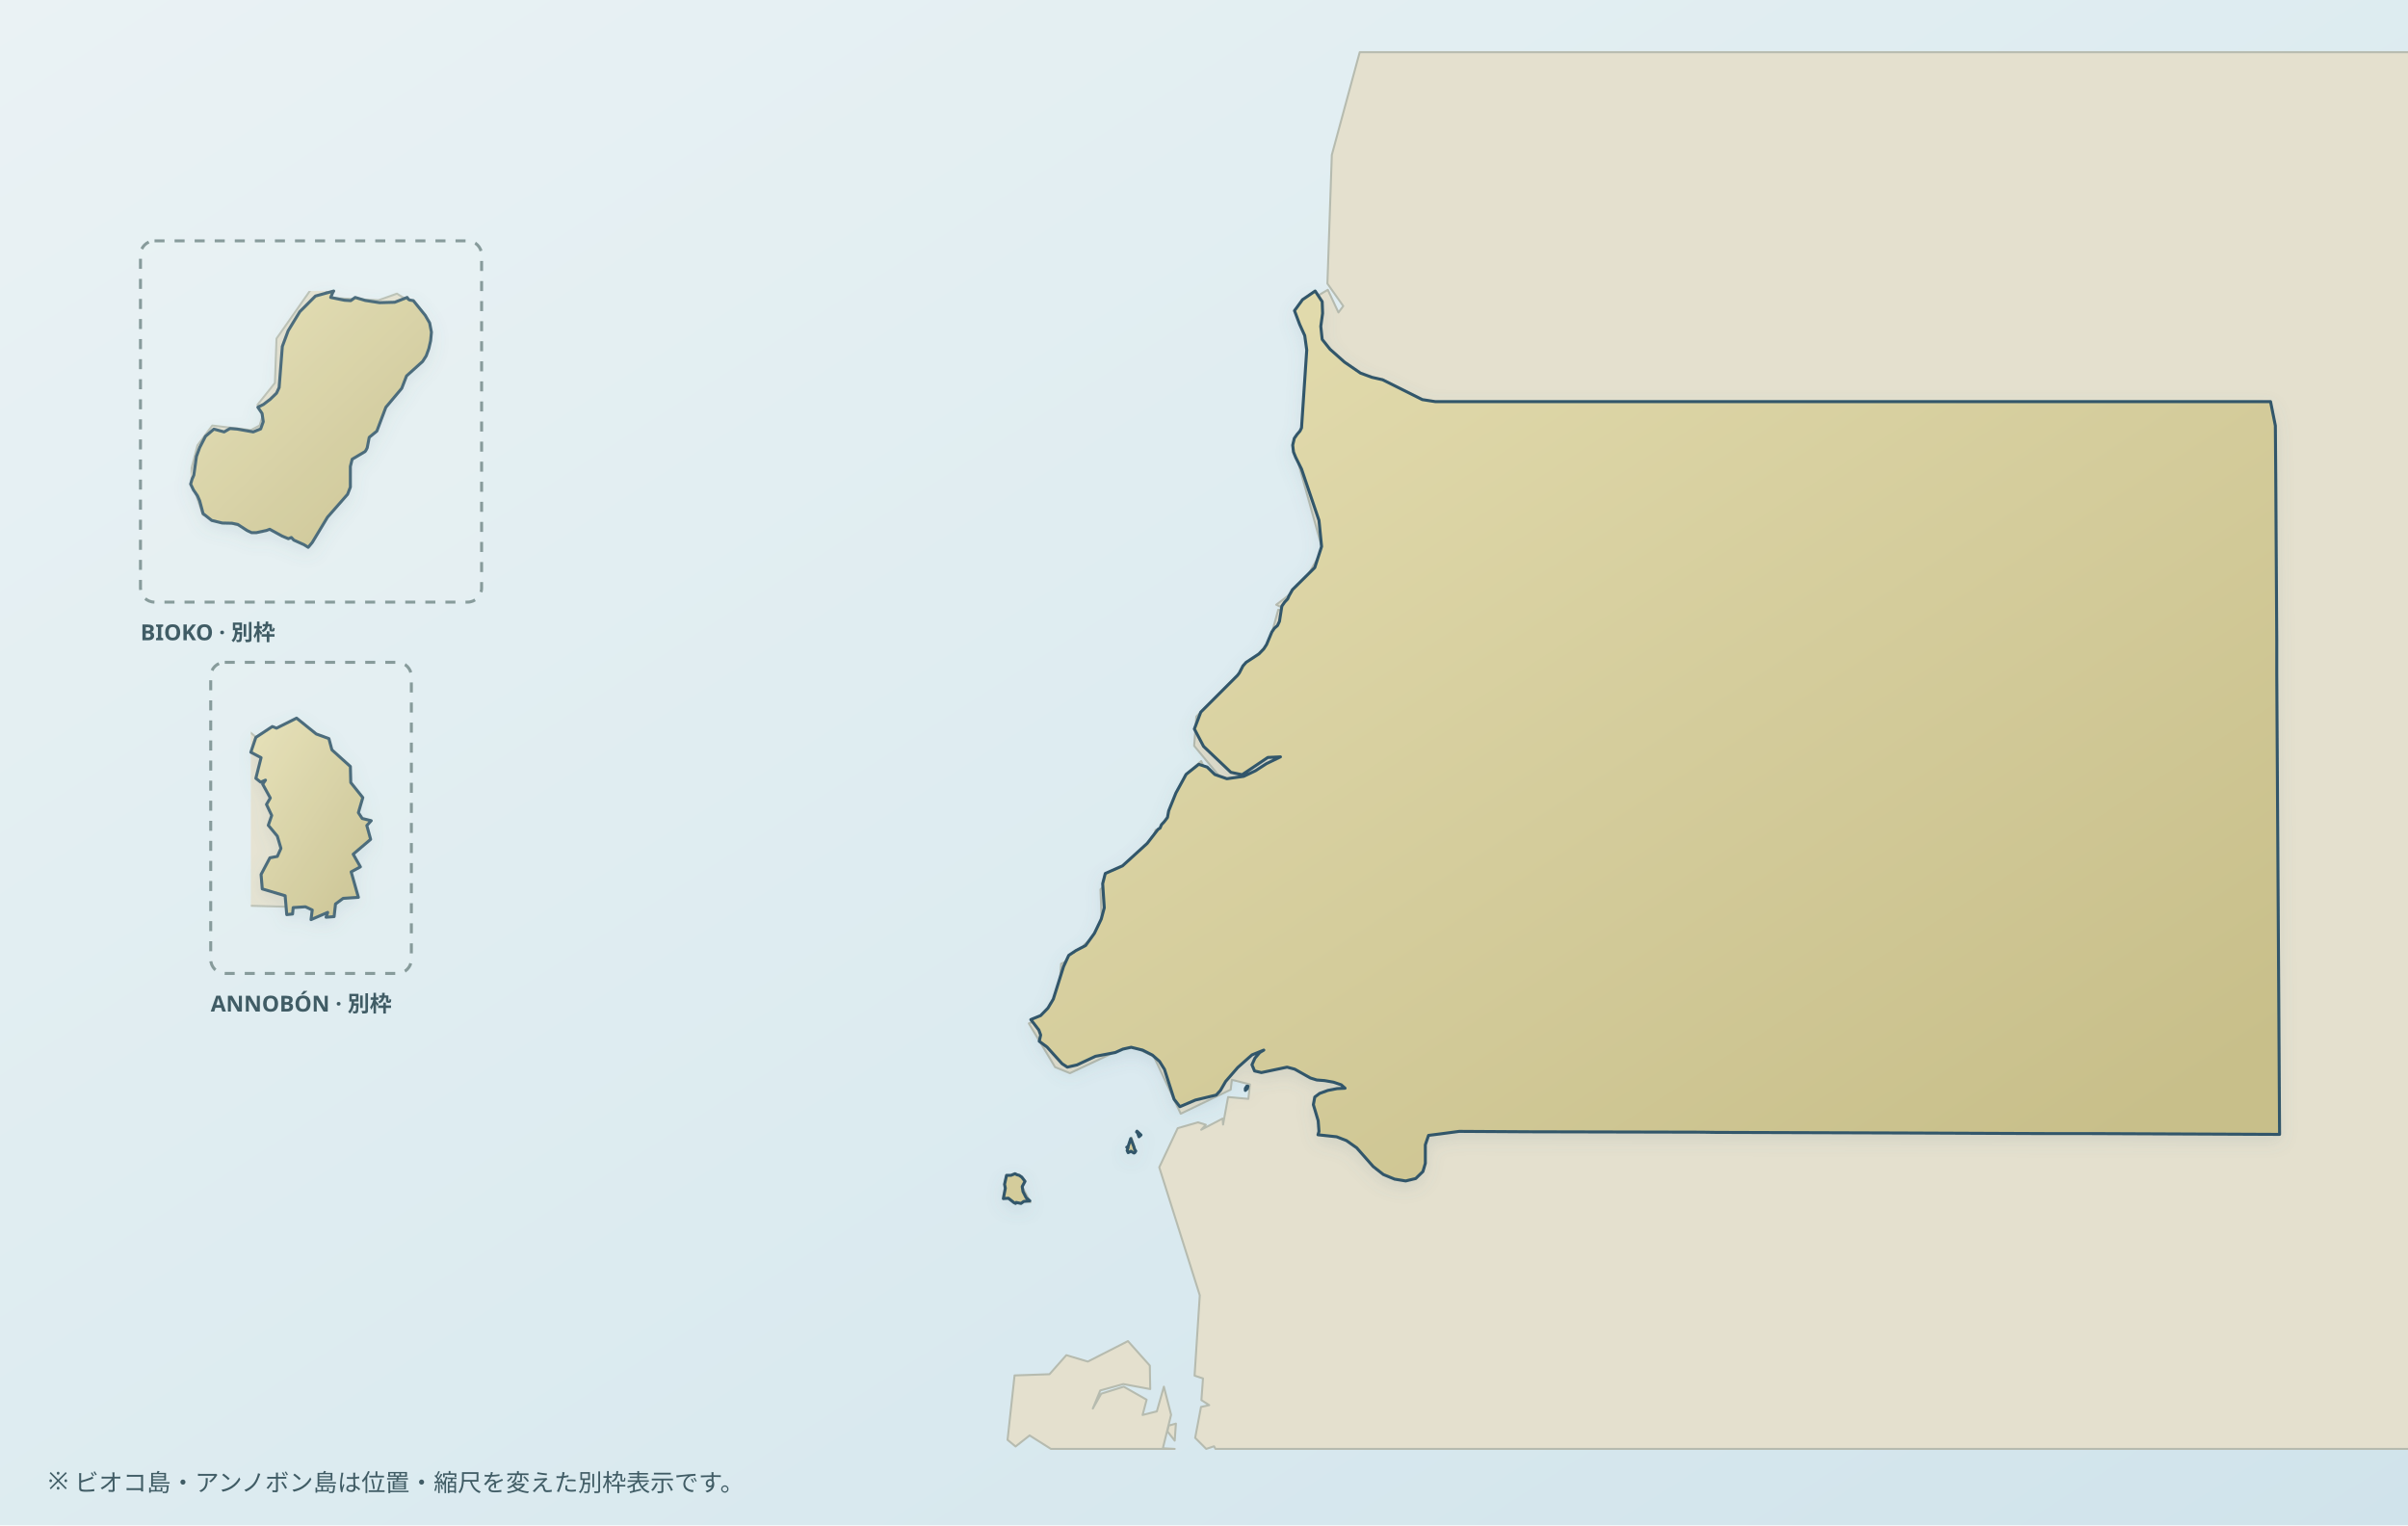
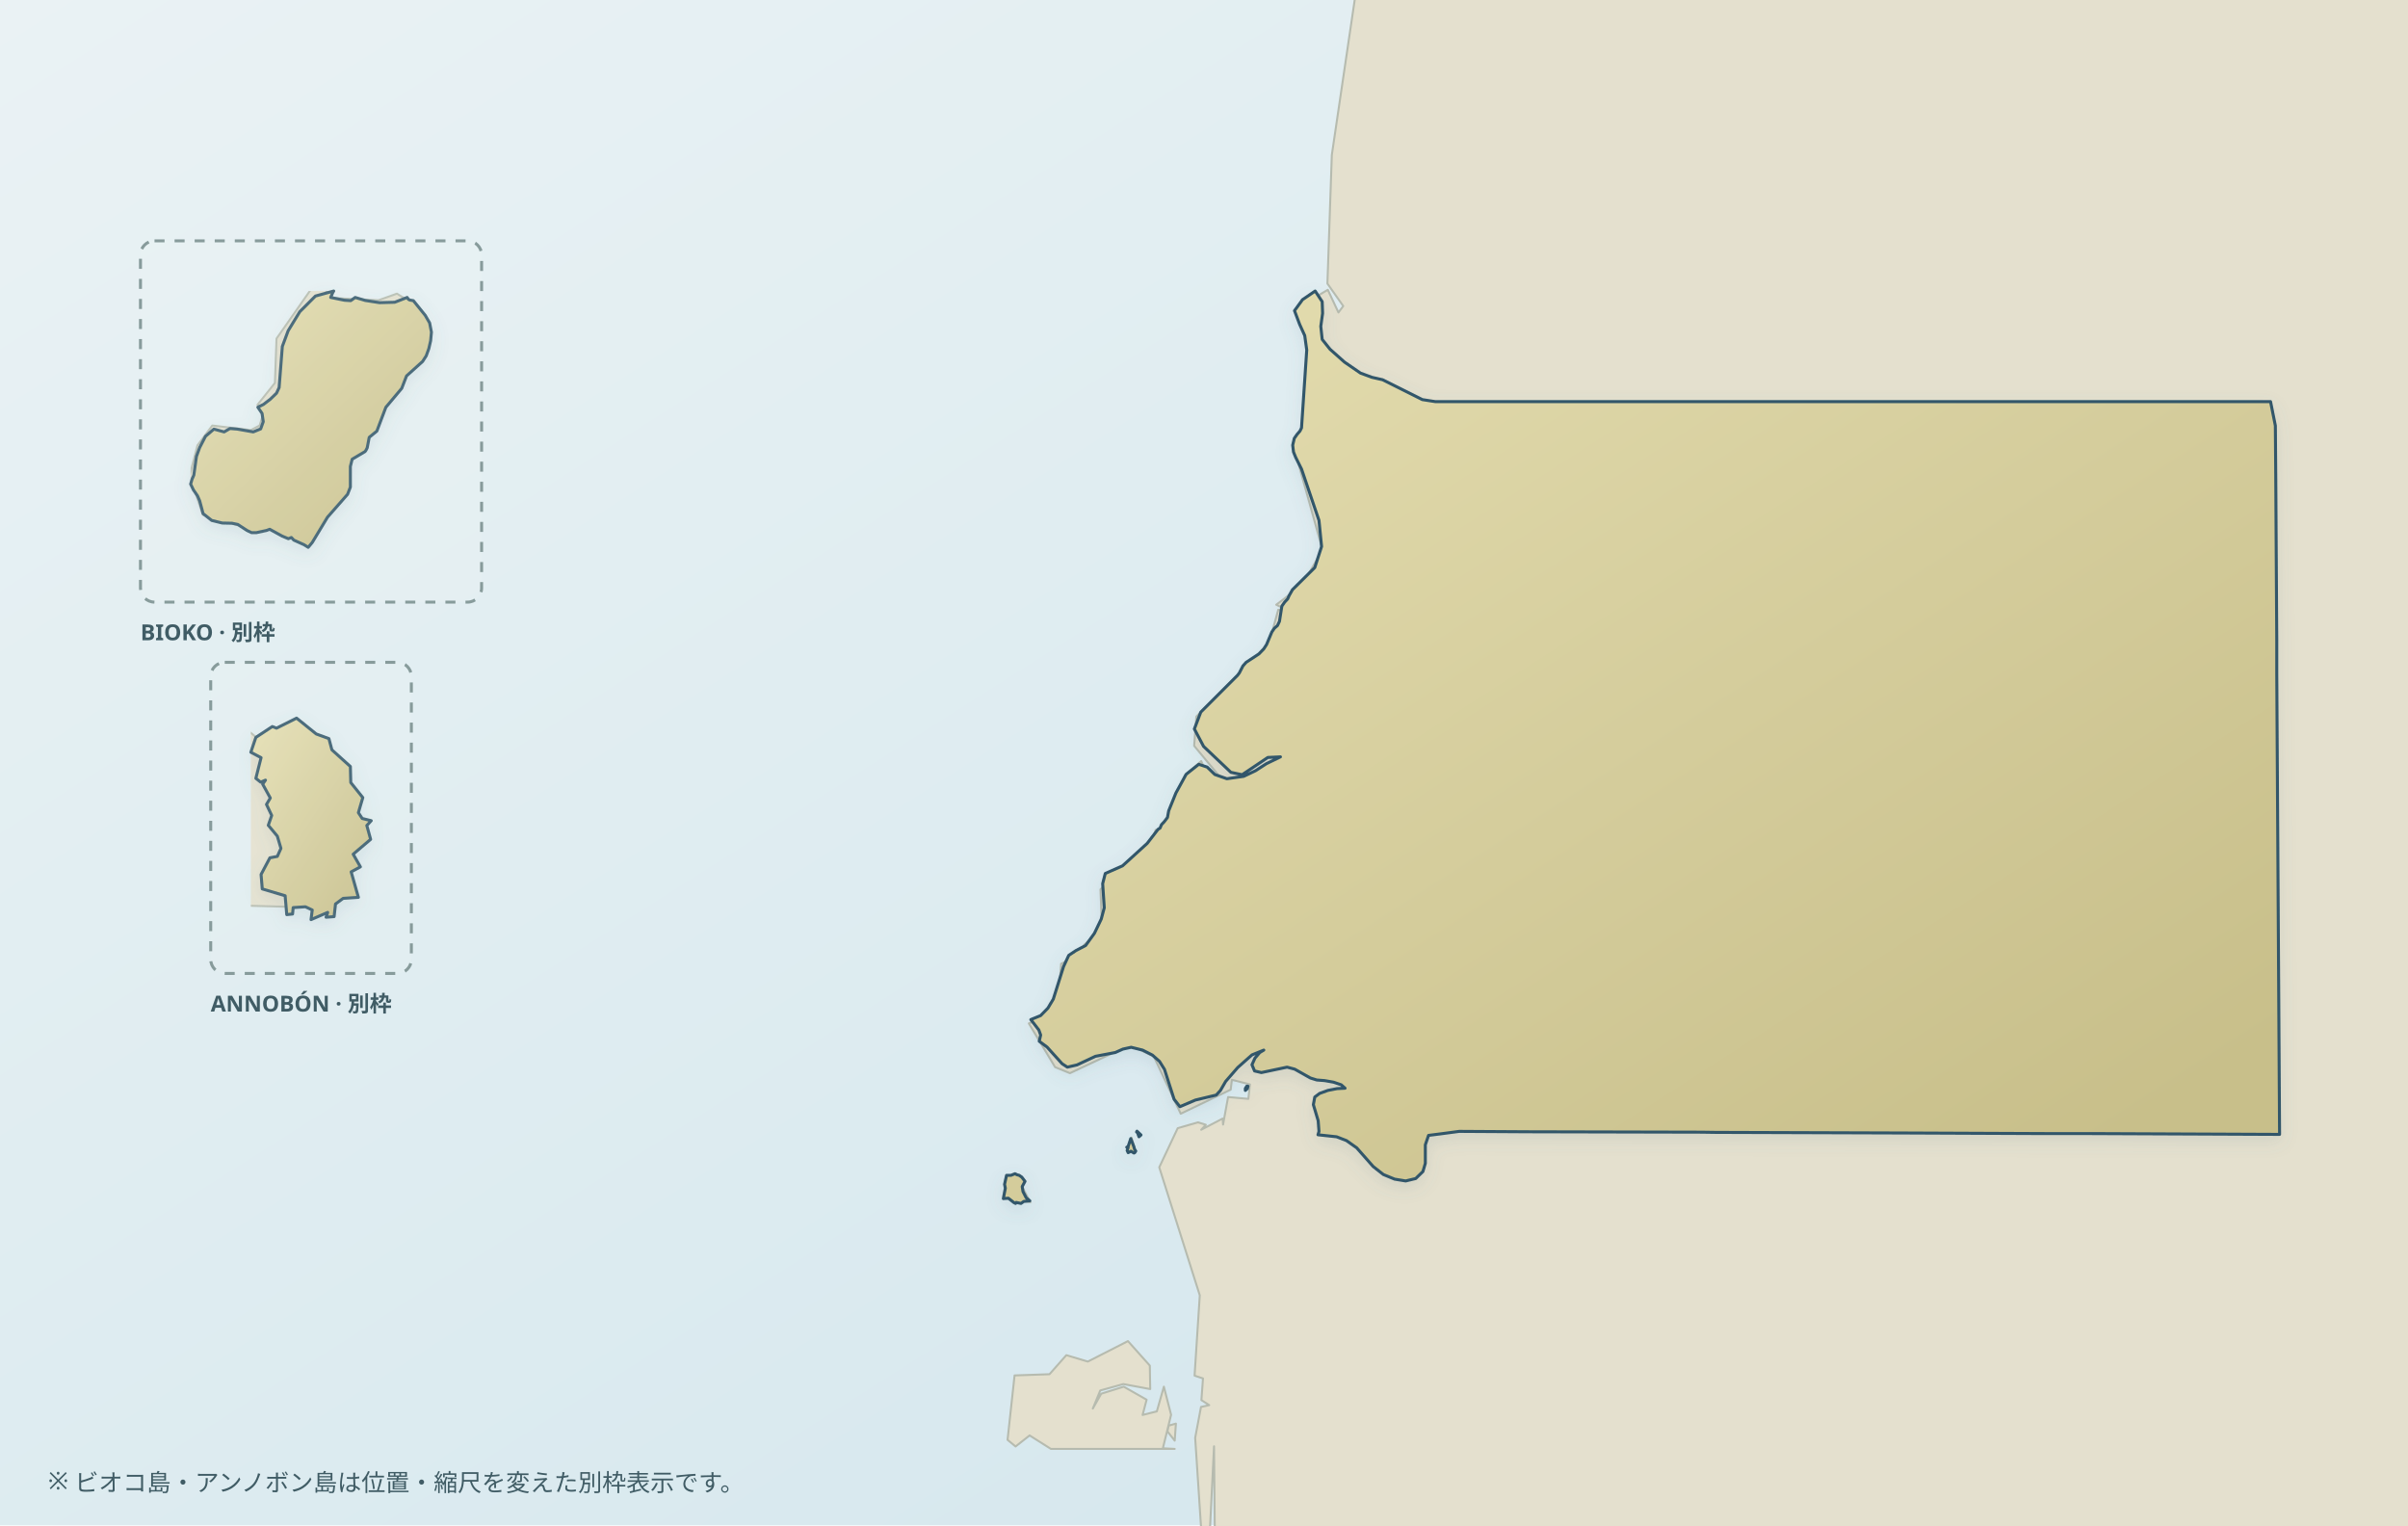
<svg xmlns="http://www.w3.org/2000/svg" viewBox="0 0 1200 760" role="img" aria-label="Map of Equatorial Guinea" data-map-style="journey-atlas-map-v3-clean-background" data-map-projection="multi-region-local-equirectangular-fit-v1">
  <defs>
    <linearGradient id="sea" x1="0" y1="0" x2="1" y2="1">
      <stop offset="0" stop-color="#eaf2f4" />
      <stop offset=".55" stop-color="#dcebf0" />
      <stop offset="1" stop-color="#d0e3eb" />
    </linearGradient>
    <linearGradient id="land" x1=".12" y1=".08" x2=".88" y2=".92">
      <stop offset="0" stop-color="#e2dbad" />
      <stop offset=".52" stop-color="#d4cc9b" />
      <stop offset="1" stop-color="#c8bf8a" />
    </linearGradient>
    <filter id="shadow" x="-10%" y="-10%" width="120%" height="120%">
      <feGaussianBlur in="SourceAlpha" stdDeviation="4" result="b" />
      <feOffset in="b" dy="3" result="o" />
      <feColorMatrix in="o" type="matrix" values="0 0 0 0 .12 0 0 0 0 .22 0 0 0 0 .28 0 0 0 .14 0" />
      <feBlend in="SourceGraphic" mode="normal" />
    </filter>
    <clipPath id="map-context-clip-mainland" clipPathUnits="userSpaceOnUse">
      <rect x="220" y="-40" width="1100" height="900" />
    </clipPath>
    <clipPath id="map-context-clip-bioko" clipPathUnits="userSpaceOnUse">
      <rect x="95" y="145" width="120" height="127.77" />
    </clipPath>
    <clipPath id="map-context-clip-annobon" clipPathUnits="userSpaceOnUse">
      <rect x="125" y="355" width="60" height="105.98" />
    </clipPath>
  </defs>
  <rect width="1200" height="760" fill="url(#sea)" />
  <g id="geographic-context" fill="#e4e0ce" fill-rule="evenodd" stroke="#b6bbaf" stroke-width="1" stroke-linejoin="round">
-     <path data-map-context-region="mainland" d="M 585.4,717.8 L 581.8,713.2 L 582.4,710.3 L 586.0,709.3 L 585.4,717.8 Z M 502.1,717.4 L 505.6,685.3 L 523.0,684.7 L 531.4,675.2 L 542.1,678.4 L 562.1,668.2 L 573.0,680.4 L 573.2,692.1 L 559.8,689.6 L 548.3,692.8 L 544.6,701.8 L 548.8,694.4 L 560.0,690.9 L 571.4,697.4 L 569.4,705.0 L 576.5,703.2 L 580.0,690.9 L 583.6,704.9 L 579.5,721.6 L 585.4,721.9 L 523.7,721.9 L 513.1,715.2 L 506.1,720.7 L 502.1,717.4 Z M 506.1,585.3 L 513.5,599.0 L 500.2,597.0 L 501.5,586.5 L 506.1,585.3 Z M 565.8,573.5 L 561.7,572.7 L 563.9,566.8 L 565.8,573.5 Z M 595.6,716.4 L 598.5,701.0 L 602.6,700.1 L 598.7,697.6 L 599.5,686.8 L 595.3,685.4 L 597.9,645.4 L 577.7,581.6 L 586.9,562.1 L 597.0,559.2 L 600.9,560.4 L 598.6,562.9 L 609.3,557.3 L 609.5,560.3 L 612.0,546.6 L 622.1,547.5 L 622.9,540.3 L 613.9,538.0 L 613.3,542.9 L 588.4,554.9 L 575.0,526.4 L 563.0,520.7 L 533.2,534.7 L 525.8,531.7 L 512.7,509.9 L 519.1,507.4 L 520.8,513.2 L 523.4,499.9 L 527.4,499.1 L 528.8,480.2 L 535.8,476.8 L 538.6,480.3 L 540.2,470.8 L 549.2,462.9 L 548.4,443.1 L 573.7,420.2 L 575.9,413.5 L 580.5,413.6 L 579.7,418.6 L 590.5,386.3 L 598.6,379.2 L 602.8,388.5 L 608.2,387.4 L 595.1,371.6 L 596.2,357.0 L 632.5,320.2 L 637.0,303.8 L 643.6,305.1 L 636.0,301.3 L 648.7,291.7 L 659.1,274.0 L 646.9,230.4 L 653.0,230.8 L 644.6,223.6 L 653.8,201.1 L 652.5,168.3 L 647.4,152.8 L 661.7,144.4 L 667.0,155.7 L 669.4,152.5 L 661.5,141.3 L 663.7,77.2 L 677.6,26.0 L 1202.9,26.0 L 1202.9,721.9 L 605.7,721.9 L 605.0,720.6 L 601.1,721.9 L 595.6,716.4 Z" clip-path="url(#map-context-clip-mainland)" />
+     <path data-map-context-region="mainland" d="M 585.4,717.8 L 581.8,713.2 L 582.4,710.3 L 586.0,709.3 L 585.4,717.8 Z M 502.1,717.4 L 505.6,685.3 L 523.0,684.7 L 531.4,675.2 L 542.1,678.4 L 562.1,668.2 L 573.0,680.4 L 573.2,692.1 L 559.8,689.6 L 548.3,692.8 L 544.6,701.8 L 548.8,694.4 L 560.0,690.9 L 571.4,697.4 L 569.4,705.0 L 576.5,703.2 L 580.0,690.9 L 583.6,704.9 L 579.5,721.6 L 585.4,721.9 L 523.7,721.9 L 513.1,715.2 L 506.1,720.7 L 502.1,717.4 Z M 506.1,585.3 L 513.5,599.0 L 500.2,597.0 L 501.5,586.5 L 506.1,585.3 Z M 565.8,573.5 L 561.7,572.7 L 563.9,566.8 L 565.8,573.5 Z M 595.6,716.4 L 598.5,701.0 L 602.6,700.1 L 598.7,697.6 L 599.5,686.8 L 595.3,685.4 L 597.9,645.4 L 577.7,581.6 L 586.9,562.1 L 597.0,559.2 L 600.9,560.4 L 598.6,562.9 L 609.3,557.3 L 609.5,560.3 L 612.0,546.6 L 622.1,547.5 L 622.9,540.3 L 613.9,538.0 L 613.3,542.9 L 588.4,554.9 L 575.0,526.4 L 563.0,520.7 L 533.2,534.7 L 525.8,531.7 L 512.7,509.9 L 519.1,507.4 L 520.8,513.2 L 523.4,499.9 L 527.4,499.1 L 528.8,480.2 L 535.8,476.8 L 538.6,480.3 L 540.2,470.8 L 549.2,462.9 L 548.4,443.1 L 573.7,420.2 L 575.9,413.5 L 580.5,413.6 L 579.7,418.6 L 590.5,386.3 L 598.6,379.2 L 602.8,388.5 L 608.2,387.4 L 595.1,371.6 L 596.2,357.0 L 632.5,320.2 L 637.0,303.8 L 643.6,305.1 L 636.0,301.3 L 648.7,291.7 L 659.1,274.0 L 646.9,230.4 L 653.0,230.8 L 644.6,223.6 L 653.8,201.1 L 652.5,168.3 L 647.4,152.8 L 661.7,144.4 L 667.0,155.7 L 669.4,152.5 L 661.5,141.3 L 663.7,77.2 L 681.0,-40.0 L 1202.9,-40.0 L 1202.9,800.0 L 605.7,800.0 L 605.0,720.6 L 601.1,800.0 L 595.6,716.4 Z" clip-path="url(#map-context-clip-mainland)" />
    <path data-map-context-region="bioko" d="M 105.8,212.0 L 125.0,214.3 L 129.4,212.0 L 131.4,205.5 L 128.3,201.7 L 137.0,190.8 L 137.8,168.7 L 154.6,144.7 L 160.8,141.8 L 164.4,148.4 L 188.6,149.6 L 197.8,146.3 L 205.2,150.9 L 209.2,158.7 L 208.9,174.8 L 192.6,196.8 L 181.5,216.1 L 180.9,223.1 L 171.7,229.7 L 171.5,246.3 L 151.8,270.3 L 132.6,262.4 L 125.4,263.8 L 101.1,256.5 L 94.5,237.1 L 98.4,221.9 L 105.8,212.0 Z M 290.4,97.7 L 295.4,103.6 L 295.4,111.2 L 289.8,106.7 L 288.0,101.5 L 290.4,97.7 Z M 295.4,97.7 L 295.4,103.5 L 291.5,98.5 L 293.1,96.3 L 295.4,97.7 Z M 275.1,104.7 L 272.0,104.0 L 270.6,107.5 L 270.6,95.7 L 268.1,93.4 L 248.9,93.2 L 234.0,83.4 L 295.4,83.4 L 295.4,93.5 L 289.7,96.3 L 278.2,109.3 L 275.1,104.7 Z" clip-path="url(#map-context-clip-bioko)" />
    <path data-map-context-region="annobon" d="M 104.9,383.1 L 123.1,363.5 L 147.8,384.4 L 147.1,451.9 L 121.3,451.2 L 104.9,383.1 Z" clip-path="url(#map-context-clip-annobon)" />
  </g>
  <g data-map-region="mainland">
    <path d="M 655.4,145.0 L 658.9,150.3 L 659.1,156.1 L 658.2,162.6 L 658.9,169.1 L 662.8,174.0 L 670.0,180.4 L 678.0,185.9 L 683.7,188.0 L 689.0,189.2 L 708.8,199.1 L 715.2,200.1 L 757.3,200.1 L 777.4,200.1 L 846.2,200.1 L 850.9,200.1 L 944.4,200.1 L 1037.9,200.1 L 1131.5,200.1 L 1133.9,212.1 L 1134.1,237.2 L 1134.6,319.2 L 1134.6,335.6 L 1135.0,401.2 L 1135.5,483.2 L 1136.0,565.2 L 1042.3,564.8 L 1019.4,564.8 L 948.6,564.5 L 855.0,564.2 L 847.8,564.1 L 761.3,563.9 L 727.2,563.7 L 718.2,564.9 L 711.9,565.7 L 710.3,570.4 L 710.3,579.6 L 709.1,583.7 L 705.5,587.2 L 700.5,588.4 L 695.0,587.5 L 689.4,585.2 L 684.3,581.2 L 676.1,571.9 L 671.0,568.3 L 666.1,566.4 L 656.8,565.4 L 657.3,563.7 L 656.9,558.4 L 654.5,550.4 L 655.2,546.6 L 657.6,544.8 L 661.7,543.3 L 666.3,542.4 L 670.3,542.2 L 668.4,540.5 L 664.6,539.2 L 660.1,538.4 L 656.2,538.1 L 653.0,537.1 L 645.2,532.7 L 641.4,531.7 L 628.6,534.4 L 625.2,533.6 L 623.9,530.5 L 625.4,527.2 L 627.8,524.4 L 629.8,523.2 L 623.9,525.6 L 616.8,531.9 L 610.8,538.8 L 608.2,543.3 L 606.1,545.6 L 595.7,548.1 L 588.0,551.4 L 585.1,547.7 L 580.3,532.8 L 577.8,528.8 L 574.3,525.7 L 569.4,523.2 L 563.7,521.8 L 559.6,522.7 L 555.8,524.4 L 545.9,526.3 L 536.7,530.6 L 531.9,531.7 L 529.3,530.0 L 521.8,521.7 L 517.9,518.8 L 518.6,515.7 L 517.7,513.2 L 513.7,508.0 L 518.6,506.0 L 522.2,502.3 L 524.9,497.8 L 530.0,481.6 L 532.6,476.0 L 536.2,473.6 L 541.0,471.1 L 545.4,465.0 L 548.8,457.9 L 550.3,452.3 L 549.5,440.3 L 550.8,435.2 L 559.4,431.4 L 571.7,420.2 L 577.1,413.2 L 578.1,412.6 L 578.8,410.9 L 580.2,409.4 L 581.8,407.3 L 582.4,404.0 L 586.0,395.1 L 591.1,385.8 L 597.4,380.8 L 601.6,382.2 L 605.4,385.9 L 611.4,388.0 L 619.8,386.8 L 625.7,384.0 L 631.1,380.5 L 638.1,377.1 L 631.8,377.4 L 619.0,386.0 L 613.4,384.8 L 599.8,371.9 L 595.2,363.2 L 598.4,354.8 L 616.7,336.5 L 617.6,335.3 L 619.4,331.8 L 621.0,330.0 L 627.4,325.8 L 629.8,323.3 L 631.2,321.1 L 633.8,314.9 L 635.1,313.0 L 636.6,311.7 L 637.6,309.6 L 638.8,302.0 L 640.2,300.0 L 641.7,298.4 L 642.4,296.8 L 644.1,293.8 L 655.2,282.8 L 658.6,272.3 L 657.3,259.3 L 648.6,233.7 L 645.7,227.9 L 644.6,225.2 L 644.2,221.8 L 645.0,218.4 L 646.4,216.4 L 647.8,214.8 L 648.6,213.2 L 651.2,174.4 L 650.2,167.2 L 647.7,161.7 L 645.1,154.8 L 649.1,149.3 Z M 506.8,585.3 L 505.8,584.8 L 503.8,585.6 L 501.6,585.6 L 500.6,590.1 L 501.0,592.0 L 500.0,597.2 L 502.5,597.0 L 505.3,599.2 L 506.1,599.6 L 506.4,599.1 L 508.8,599.6 L 510.2,598.6 L 513.2,598.3 L 511.4,596.8 L 509.8,593.7 L 509.4,591.2 L 510.8,588.6 L 509.2,586.5 L 507.9,585.6 Z M 620.6,543.3 L 621.6,542.4 L 621.9,541.2 L 621.3,541.2 L 620.6,542.3 Z M 565.0,571.2 L 563.5,567.3 L 562.2,571.2 L 561.5,571.6 L 562.2,571.7 L 561.7,573.2 L 562.2,574.3 L 563.6,573.6 L 565.1,574.5 L 565.5,574.3 L 566.0,573.5 L 565.4,572.6 Z M 566.6,563.6 L 566.4,564.0 L 566.9,564.4 L 567.6,566.4 L 568.6,565.5 Z" fill="url(#land)" fill-rule="evenodd" stroke="#31576a" stroke-width="1.5" stroke-linejoin="round" stroke-linecap="round" filter="url(#shadow)" />
  </g>
  <g data-map-region="bioko">
    <path d="M 206.0,149.8 L 211.9,157.1 L 214.1,160.9 L 215.0,165.5 L 214.6,169.8 L 213.7,173.7 L 212.4,177.3 L 210.6,180.1 L 202.6,187.3 L 200.2,193.5 L 192.9,202.2 L 192.3,202.9 L 187.8,214.8 L 184.0,217.9 L 183.0,223.1 L 182.4,224.3 L 181.9,225.0 L 175.5,228.8 L 174.6,232.4 L 174.6,242.7 L 173.2,246.3 L 163.2,257.7 L 155.6,270.3 L 153.6,272.7 L 151.5,271.4 L 146.4,269.1 L 145.2,267.8 L 143.7,268.4 L 140.6,267.1 L 134.4,263.7 L 132.8,264.3 L 127.7,265.4 L 125.4,265.4 L 123.1,264.3 L 118.5,261.3 L 115.6,260.7 L 110.8,260.6 L 105.5,259.3 L 101.2,255.9 L 99.5,249.5 L 98.4,247.0 L 96.4,244.1 L 95.0,241.2 L 95.7,238.8 L 96.6,236.7 L 97.9,227.4 L 99.5,223.0 L 102.4,217.4 L 106.6,213.8 L 111.7,215.2 L 114.6,213.5 L 118.3,213.8 L 126.2,215.2 L 129.9,213.7 L 131.2,210.1 L 130.6,206.0 L 128.5,202.9 L 131.3,201.5 L 134.7,198.9 L 137.8,195.9 L 139.1,193.1 L 140.7,172.6 L 143.6,164.8 L 149.4,155.3 L 157.2,147.5 L 166.3,145.0 L 165.8,145.8 L 164.8,148.2 L 171.7,149.6 L 174.8,149.8 L 177.0,148.2 L 182.0,149.7 L 189.1,150.8 L 196.7,150.6 L 202.9,148.2 L 203.5,149.1 L 204.2,149.5 Z" fill="url(#land)" fill-rule="evenodd" stroke="#31576a" stroke-width="1.5" stroke-linejoin="round" stroke-linecap="round" filter="url(#shadow)" />
  </g>
  <g data-map-region="annobon">
    <path d="M 130.7,442.9 L 142.1,446.3 L 142.9,455.7 L 145.8,455.4 L 146.1,452.2 L 152.2,451.8 L 155.6,453.4 L 155.0,458.2 L 163.3,454.6 L 162.5,457.0 L 166.5,456.7 L 167.2,450.4 L 171.0,447.6 L 178.6,447.1 L 175.0,434.4 L 179.6,431.9 L 176.0,425.6 L 184.7,418.2 L 182.8,411.3 L 185.0,408.9 L 180.5,407.8 L 178.6,404.9 L 180.8,397.4 L 174.8,389.9 L 174.6,381.9 L 165.4,373.6 L 163.9,368.0 L 157.6,365.7 L 147.8,357.8 L 137.8,362.8 L 135.7,362.0 L 127.5,367.4 L 125.0,374.8 L 130.1,377.5 L 127.5,387.8 L 129.9,389.7 L 132.3,388.7 L 130.9,390.7 L 134.7,397.6 L 132.8,400.8 L 135.4,406.3 L 133.7,411.2 L 138.2,416.6 L 140.0,422.7 L 138.2,426.7 L 134.5,427.4 L 130.1,435.7 Z" fill="url(#land)" fill-rule="evenodd" stroke="#31576a" stroke-width="1.5" stroke-linejoin="round" stroke-linecap="round" filter="url(#shadow)" />
  </g>
  <g data-map-inset-frame="bioko">
    <rect x="70" y="120" width="170" height="180" rx="7" fill="#eef2ef" fill-opacity=".14" stroke="#879b9b" stroke-width="1.5" stroke-dasharray="5 5" />
  </g>
  <g data-map-inset-frame="annobon">
    <rect x="105" y="330" width="100" height="155" rx="7" fill="#eef2ef" fill-opacity=".14" stroke="#879b9b" stroke-width="1.5" stroke-dasharray="5 5" />
  </g>
  <g data-map-inset-explanation="true" font-family="sans-serif" fill="#405c65">
    <text x="70" y="319" font-size="11" font-weight="600">BIOKO · 別枠</text>
    <text x="105" y="504" font-size="11" font-weight="600">ANNOBÓN · 別枠</text>
    <text x="24" y="742" font-size="12">※ ビオコ島・アンノボン島は位置・縮尺を変えた別枠表示です。</text>
  </g>
</svg>
